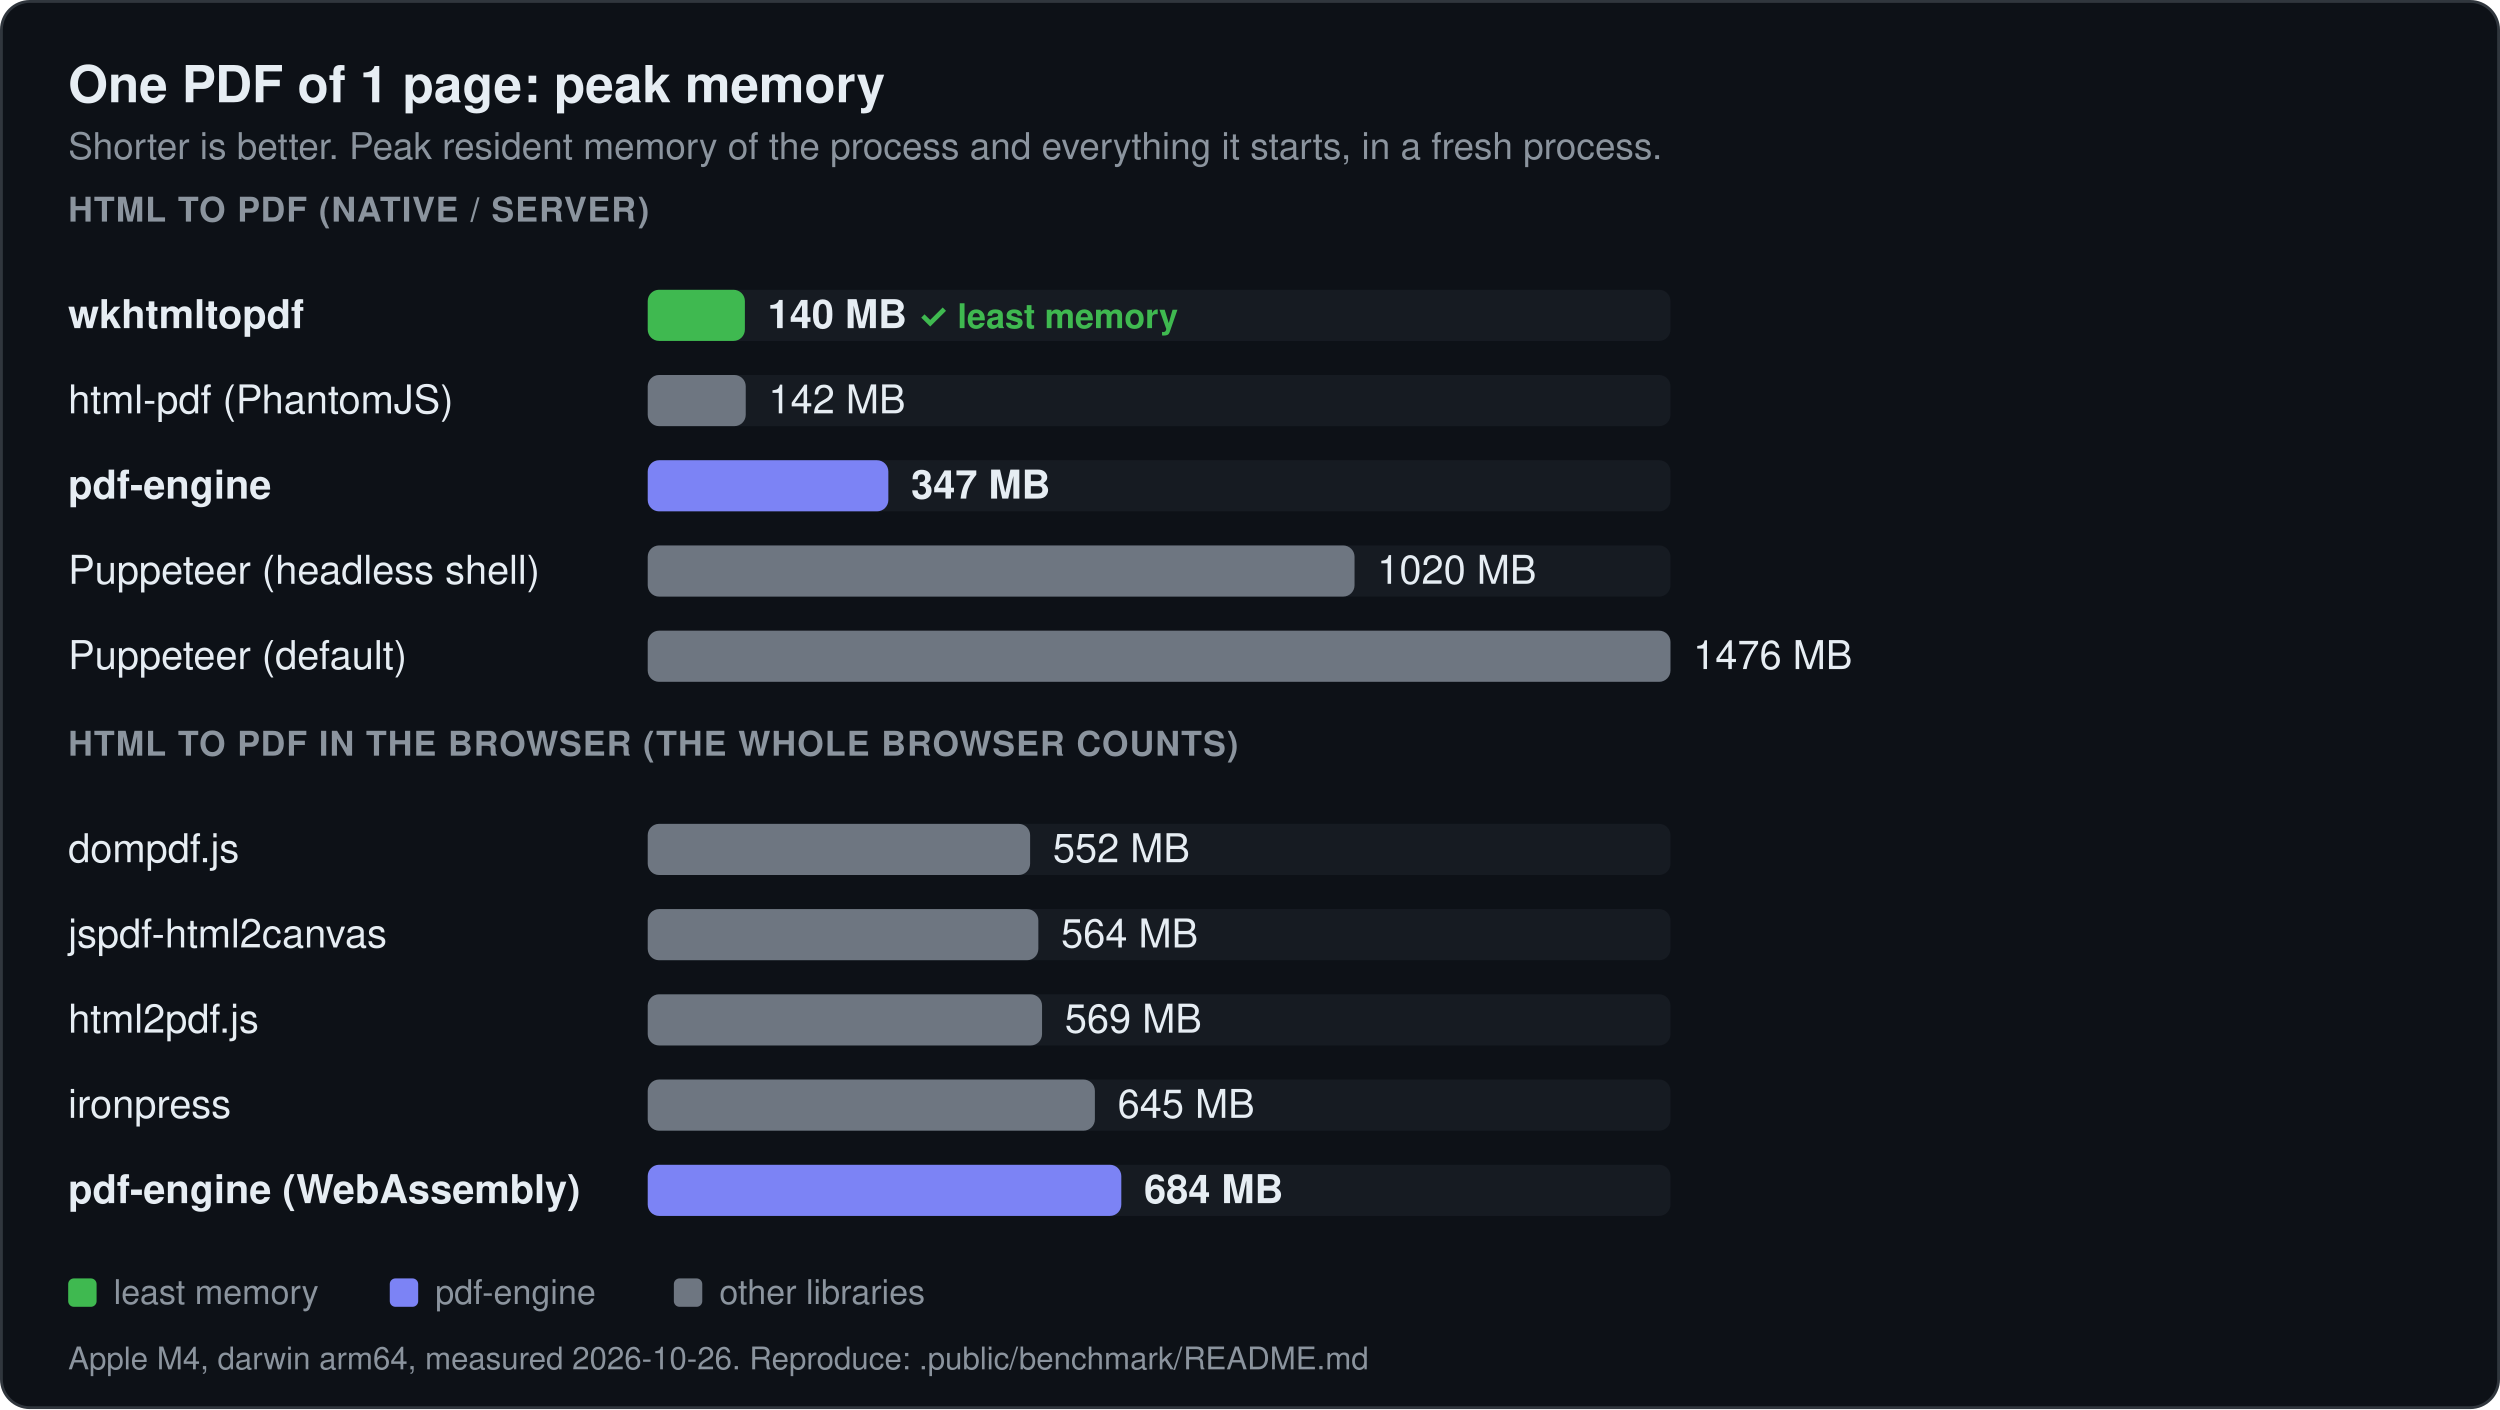
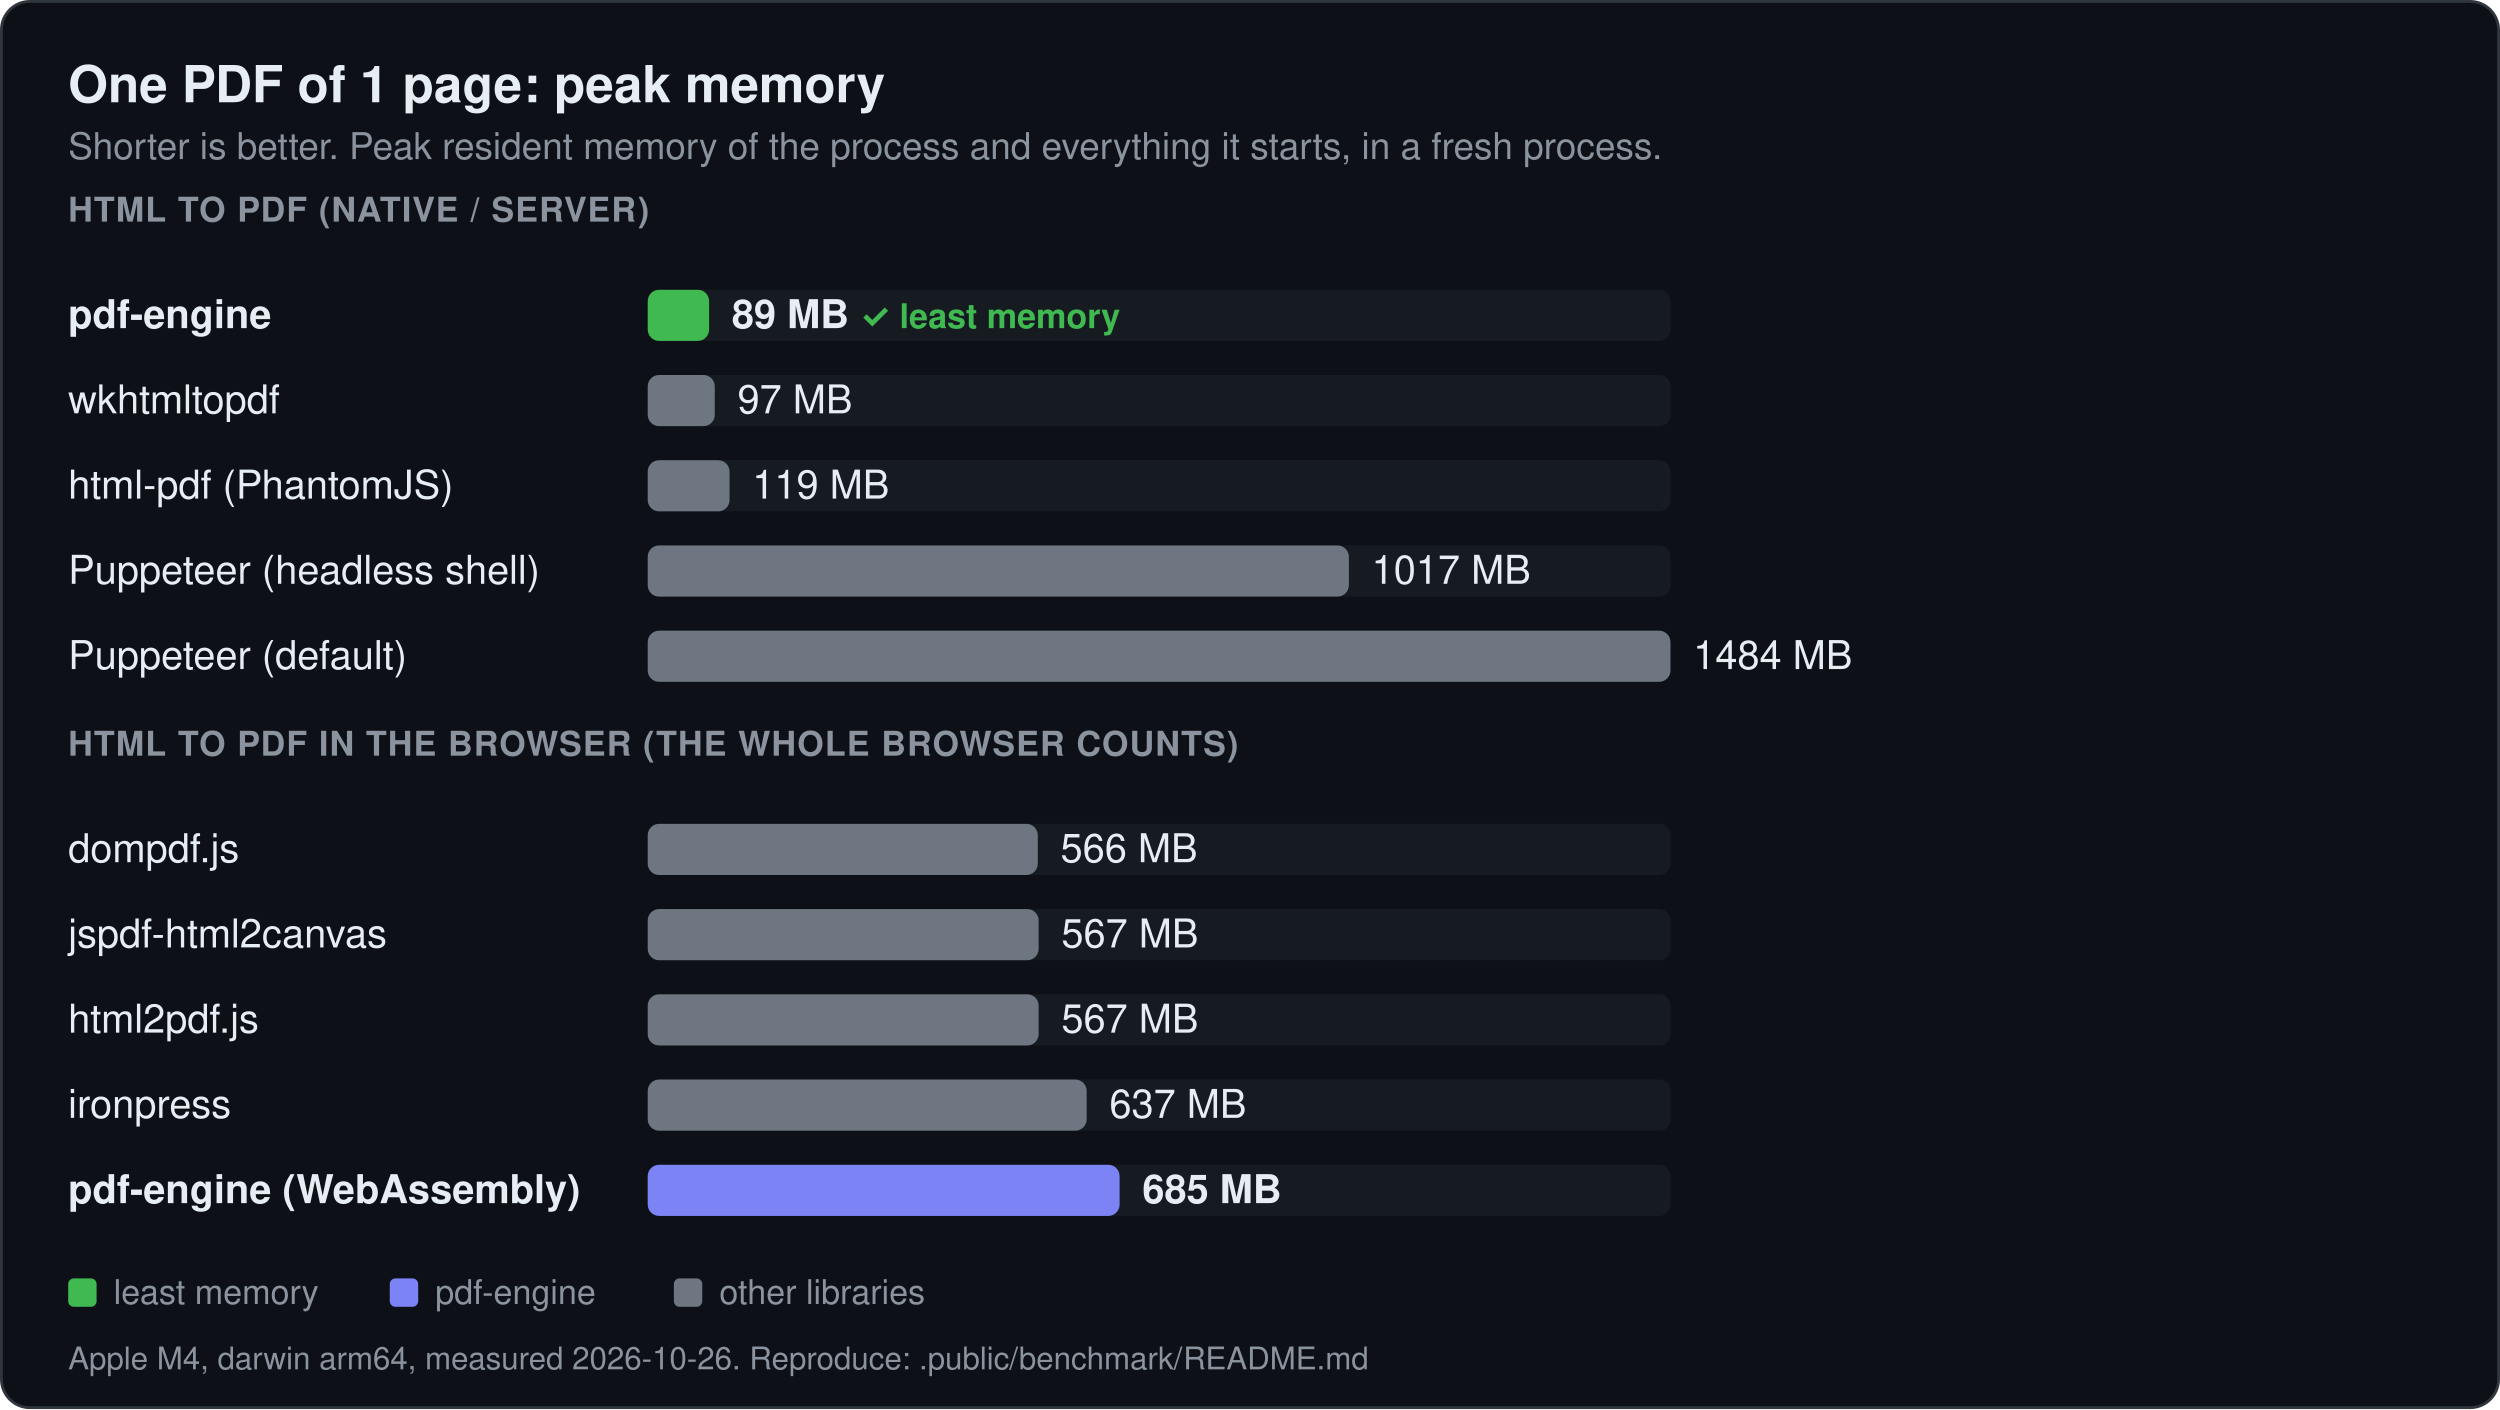
<svg xmlns="http://www.w3.org/2000/svg" width="880" height="496" viewBox="0 0 880 496" role="img" aria-labelledby="t d" font-family="-apple-system, BlinkMacSystemFont, 'Segoe UI', Helvetica, Arial, sans-serif">
  <rect x="0.5" y="0.5" width="879" height="495" rx="10" fill="#0d1117" stroke="#30363d" />
  <text x="24" y="36" font-size="18" font-weight="700" fill="#e6edf3">One PDF of 1 page: peak memory</text>
  <text x="24" y="56" font-size="13" fill="#8b949e">Shorter is better. Peak resident memory of the process and everything it starts, in a fresh process.</text>
  <text x="24" y="78" font-size="12" font-weight="600" fill="#8b949e" letter-spacing="0.4">HTML TO PDF (NATIVE / SERVER)</text>
-   <text x="24" y="115.5" font-size="14" fill="#e6edf3" font-weight="700">wkhtmltopdf</text>
+   <text x="24" y="115.5" font-size="14" fill="#e6edf3" font-weight="700">pdf-engine</text>
  <rect x="228" y="102" width="360" height="18" rx="4" fill="#161b22" />
-   <rect x="228" y="102" width="34.2" height="18" rx="4" fill="#3fb950" />
-   <text x="270.2" y="115.5" font-size="14" fill="#e6edf3" font-weight="700">140 MB <tspan fill="#3fb950" font-weight="700" font-size="12">✓ least memory</tspan>
+   <rect x="228" y="102" width="21.6" height="18" rx="4" fill="#3fb950" />
+   <text x="257.6" y="115.5" font-size="14" fill="#e6edf3" font-weight="700">89 MB <tspan fill="#3fb950" font-weight="700" font-size="12">✓ least memory</tspan>
  </text>
-   <text x="24" y="145.5" font-size="14" fill="#e6edf3" font-weight="400">html-pdf (PhantomJS)</text>
+   <text x="24" y="145.5" font-size="14" fill="#e6edf3" font-weight="400">wkhtmltopdf</text>
  <rect x="228" y="132" width="360" height="18" rx="4" fill="#161b22" />
-   <rect x="228" y="132" width="34.5" height="18" rx="4" fill="#6e7681" />
-   <text x="270.5" y="145.5" font-size="14" fill="#e6edf3" font-weight="500">142 MB</text>
-   <text x="24" y="175.5" font-size="14" fill="#e6edf3" font-weight="700">pdf-engine</text>
+   <rect x="228" y="132" width="23.6" height="18" rx="4" fill="#6e7681" />
+   <text x="259.6" y="145.5" font-size="14" fill="#e6edf3" font-weight="500">97 MB</text>
+   <text x="24" y="175.5" font-size="14" fill="#e6edf3" font-weight="400">html-pdf (PhantomJS)</text>
  <rect x="228" y="162" width="360" height="18" rx="4" fill="#161b22" />
-   <rect x="228" y="162" width="84.7" height="18" rx="4" fill="#7c83f5" />
-   <text x="320.7" y="175.5" font-size="14" fill="#e6edf3" font-weight="700">347 MB</text>
+   <rect x="228" y="162" width="28.8" height="18" rx="4" fill="#6e7681" />
+   <text x="264.8" y="175.5" font-size="14" fill="#e6edf3" font-weight="500">119 MB</text>
  <text x="24" y="205.5" font-size="14" fill="#e6edf3" font-weight="400">Puppeteer (headless shell)</text>
  <rect x="228" y="192" width="360" height="18" rx="4" fill="#161b22" />
-   <rect x="228" y="192" width="248.8" height="18" rx="4" fill="#6e7681" />
-   <text x="484.8" y="205.5" font-size="14" fill="#e6edf3" font-weight="500">1020 MB</text>
+   <rect x="228" y="192" width="246.8" height="18" rx="4" fill="#6e7681" />
+   <text x="482.8" y="205.5" font-size="14" fill="#e6edf3" font-weight="500">1017 MB</text>
  <text x="24" y="235.5" font-size="14" fill="#e6edf3" font-weight="400">Puppeteer (default)</text>
  <rect x="228" y="222" width="360" height="18" rx="4" fill="#161b22" />
  <rect x="228" y="222" width="360.0" height="18" rx="4" fill="#6e7681" />
-   <text x="596.0" y="235.5" font-size="14" fill="#e6edf3" font-weight="500">1476 MB</text>
+   <text x="596.0" y="235.5" font-size="14" fill="#e6edf3" font-weight="500">1484 MB</text>
  <text x="24" y="266" font-size="12" font-weight="600" fill="#8b949e" letter-spacing="0.4">HTML TO PDF IN THE BROWSER (THE WHOLE BROWSER COUNTS)</text>
  <text x="24" y="303.5" font-size="14" fill="#e6edf3" font-weight="400">dompdf.js</text>
  <rect x="228" y="290" width="360" height="18" rx="4" fill="#161b22" />
-   <rect x="228" y="290" width="134.6" height="18" rx="4" fill="#6e7681" />
-   <text x="370.6" y="303.5" font-size="14" fill="#e6edf3" font-weight="500">552 MB</text>
+   <rect x="228" y="290" width="137.3" height="18" rx="4" fill="#6e7681" />
+   <text x="373.3" y="303.5" font-size="14" fill="#e6edf3" font-weight="500">566 MB</text>
  <text x="24" y="333.5" font-size="14" fill="#e6edf3" font-weight="400">jspdf-html2canvas</text>
  <rect x="228" y="320" width="360" height="18" rx="4" fill="#161b22" />
-   <rect x="228" y="320" width="137.5" height="18" rx="4" fill="#6e7681" />
-   <text x="373.5" y="333.5" font-size="14" fill="#e6edf3" font-weight="500">564 MB</text>
+   <rect x="228" y="320" width="137.6" height="18" rx="4" fill="#6e7681" />
+   <text x="373.6" y="333.5" font-size="14" fill="#e6edf3" font-weight="500">567 MB</text>
  <text x="24" y="363.5" font-size="14" fill="#e6edf3" font-weight="400">html2pdf.js</text>
  <rect x="228" y="350" width="360" height="18" rx="4" fill="#161b22" />
-   <rect x="228" y="350" width="138.8" height="18" rx="4" fill="#6e7681" />
-   <text x="374.8" y="363.5" font-size="14" fill="#e6edf3" font-weight="500">569 MB</text>
+   <rect x="228" y="350" width="137.6" height="18" rx="4" fill="#6e7681" />
+   <text x="373.6" y="363.5" font-size="14" fill="#e6edf3" font-weight="500">567 MB</text>
  <text x="24" y="393.5" font-size="14" fill="#e6edf3" font-weight="400">ironpress</text>
  <rect x="228" y="380" width="360" height="18" rx="4" fill="#161b22" />
-   <rect x="228" y="380" width="157.4" height="18" rx="4" fill="#6e7681" />
-   <text x="393.4" y="393.5" font-size="14" fill="#e6edf3" font-weight="500">645 MB</text>
+   <rect x="228" y="380" width="154.5" height="18" rx="4" fill="#6e7681" />
+   <text x="390.5" y="393.5" font-size="14" fill="#e6edf3" font-weight="500">637 MB</text>
  <text x="24" y="423.5" font-size="14" fill="#e6edf3" font-weight="700">pdf-engine (WebAssembly)</text>
  <rect x="228" y="410" width="360" height="18" rx="4" fill="#161b22" />
-   <rect x="228" y="410" width="166.7" height="18" rx="4" fill="#7c83f5" />
-   <text x="402.7" y="423.5" font-size="14" fill="#e6edf3" font-weight="700">684 MB</text>
+   <rect x="228" y="410" width="166.1" height="18" rx="4" fill="#7c83f5" />
+   <text x="402.1" y="423.5" font-size="14" fill="#e6edf3" font-weight="700">685 MB</text>
  <rect x="24" y="450" width="10" height="10" rx="2" fill="#3fb950" />
  <text x="40" y="459" font-size="12" fill="#8b949e">least memory</text>
  <rect x="137.2" y="450" width="10" height="10" rx="2" fill="#7c83f5" />
  <text x="153.2" y="459" font-size="12" fill="#8b949e">pdf-engine</text>
  <rect x="237.2" y="450" width="10" height="10" rx="2" fill="#6e7681" />
  <text x="253.2" y="459" font-size="12" fill="#8b949e">other libraries</text>
  <text x="24" y="482" font-size="11" fill="#8b949e">Apple M4, darwin arm64, measured 2026-10-26. Reproduce: .public/benchmark/README.md</text>
</svg>
